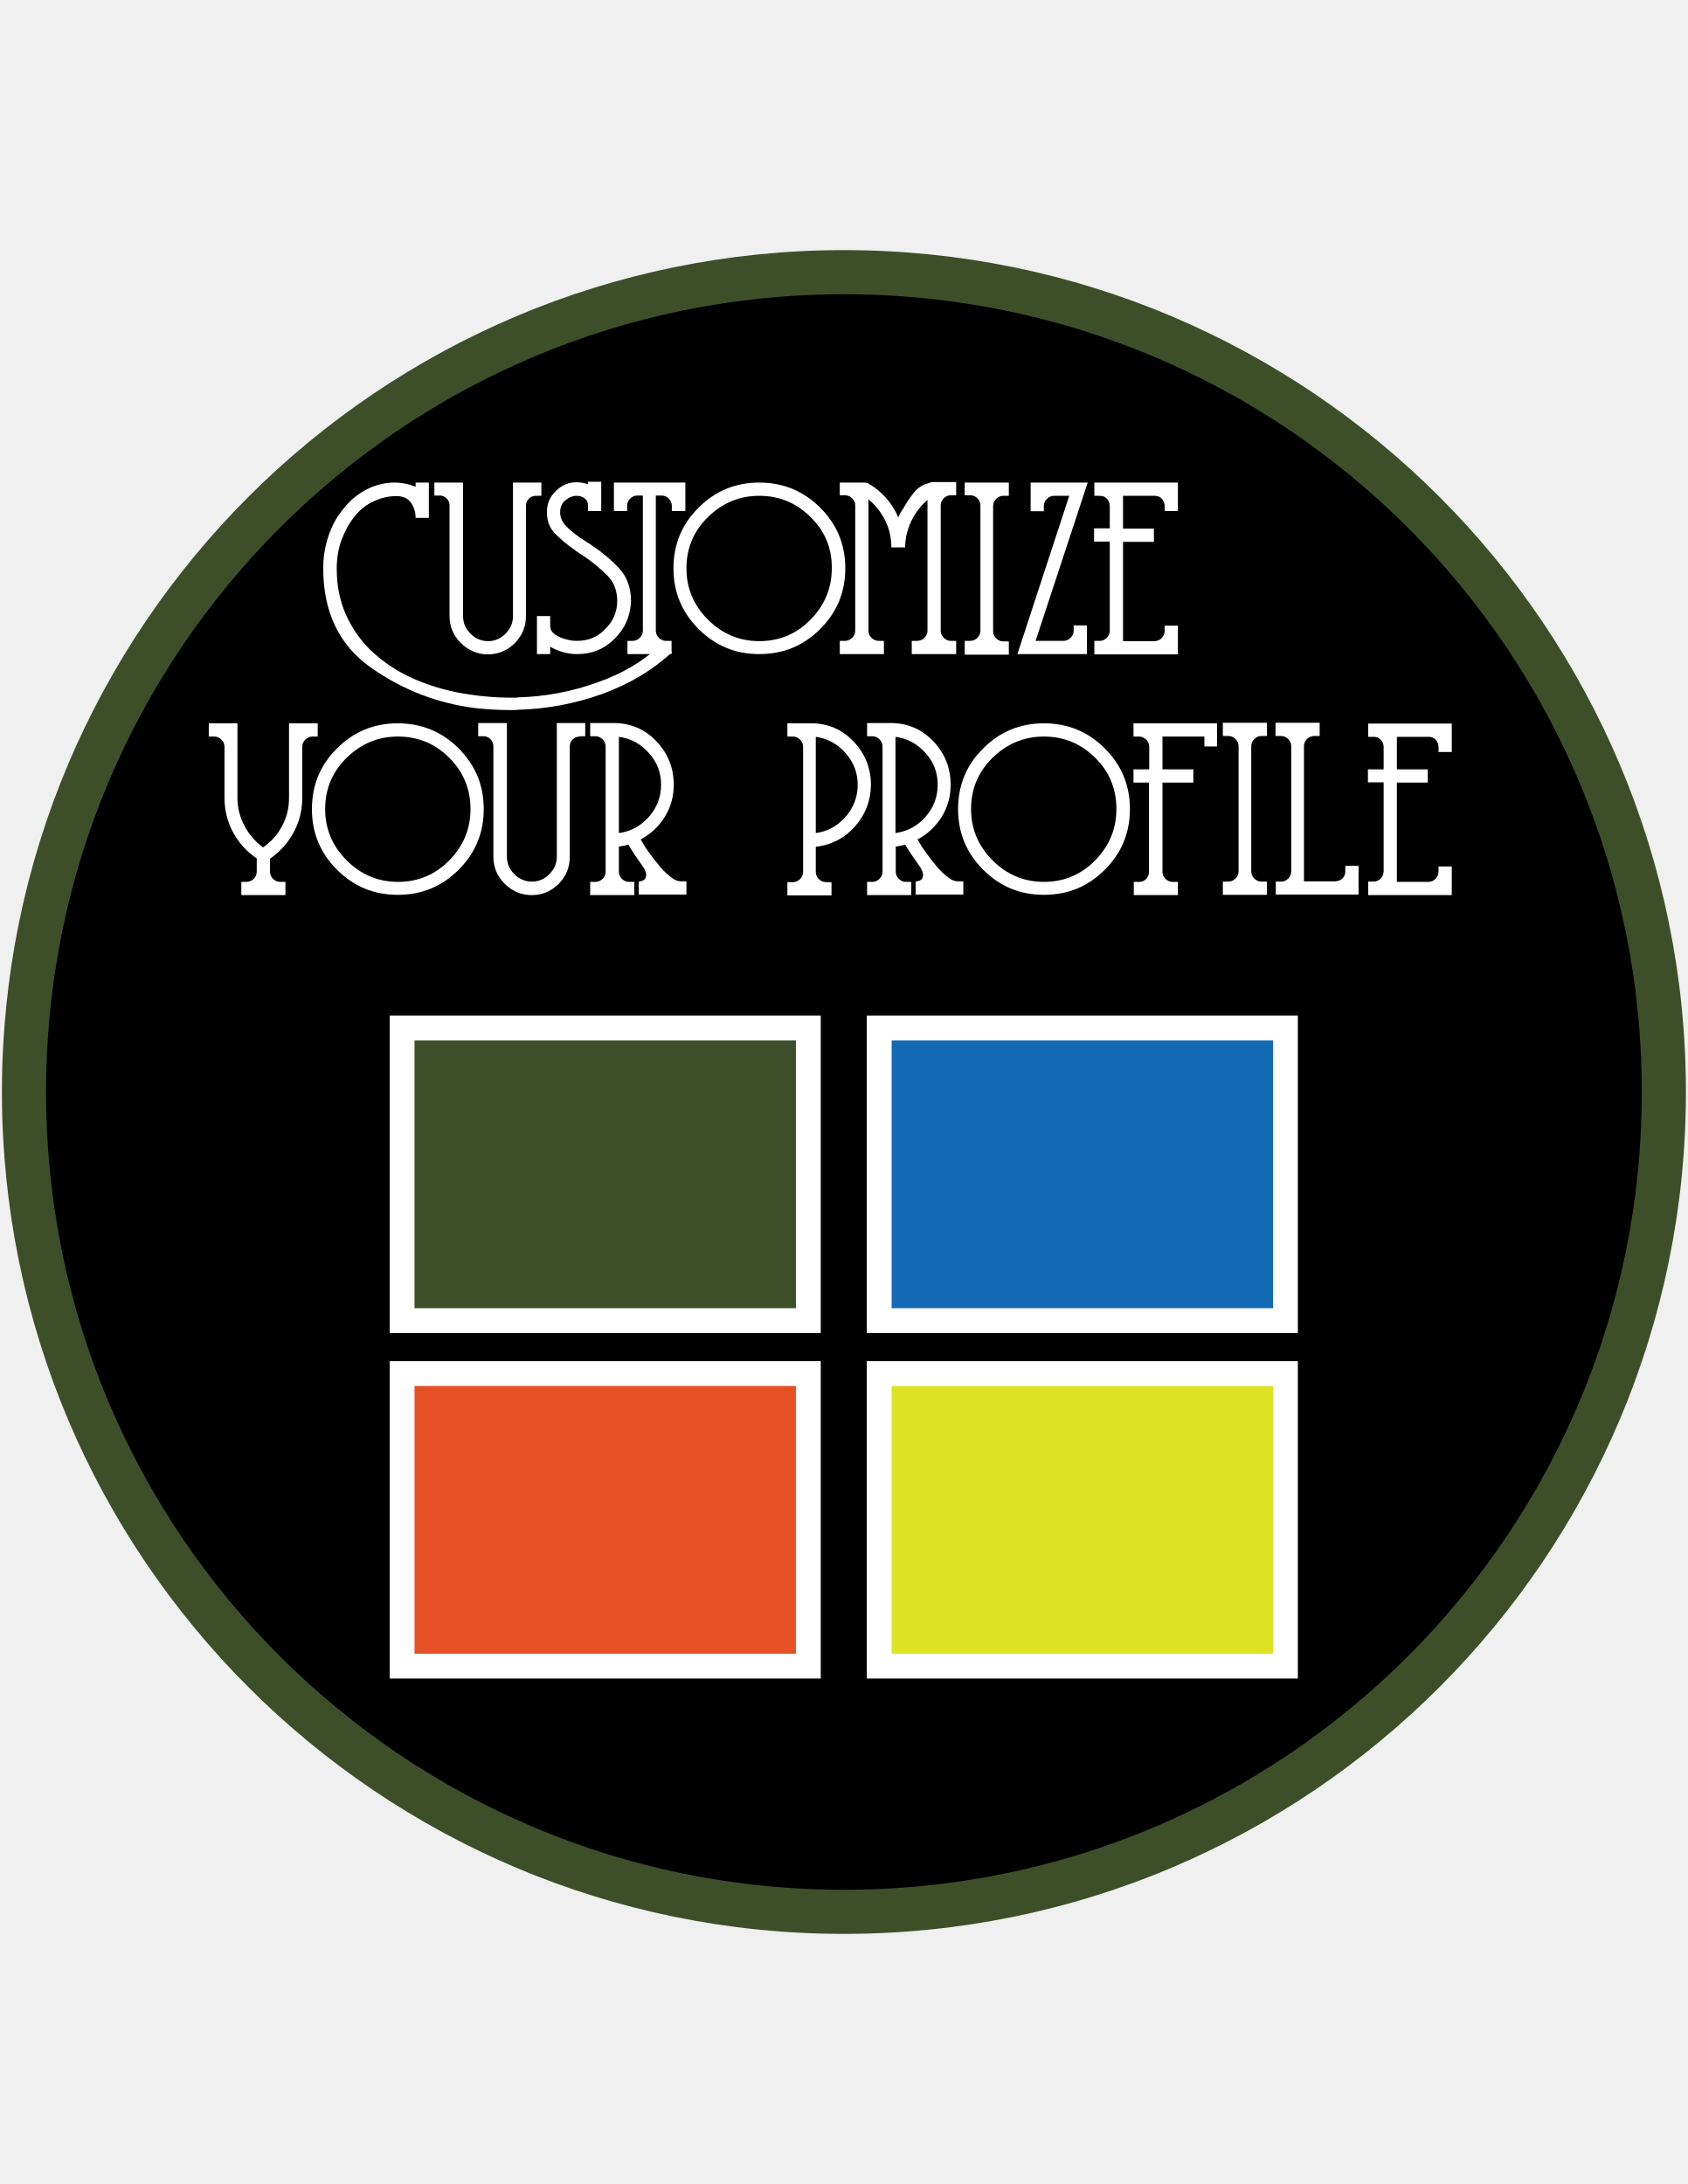
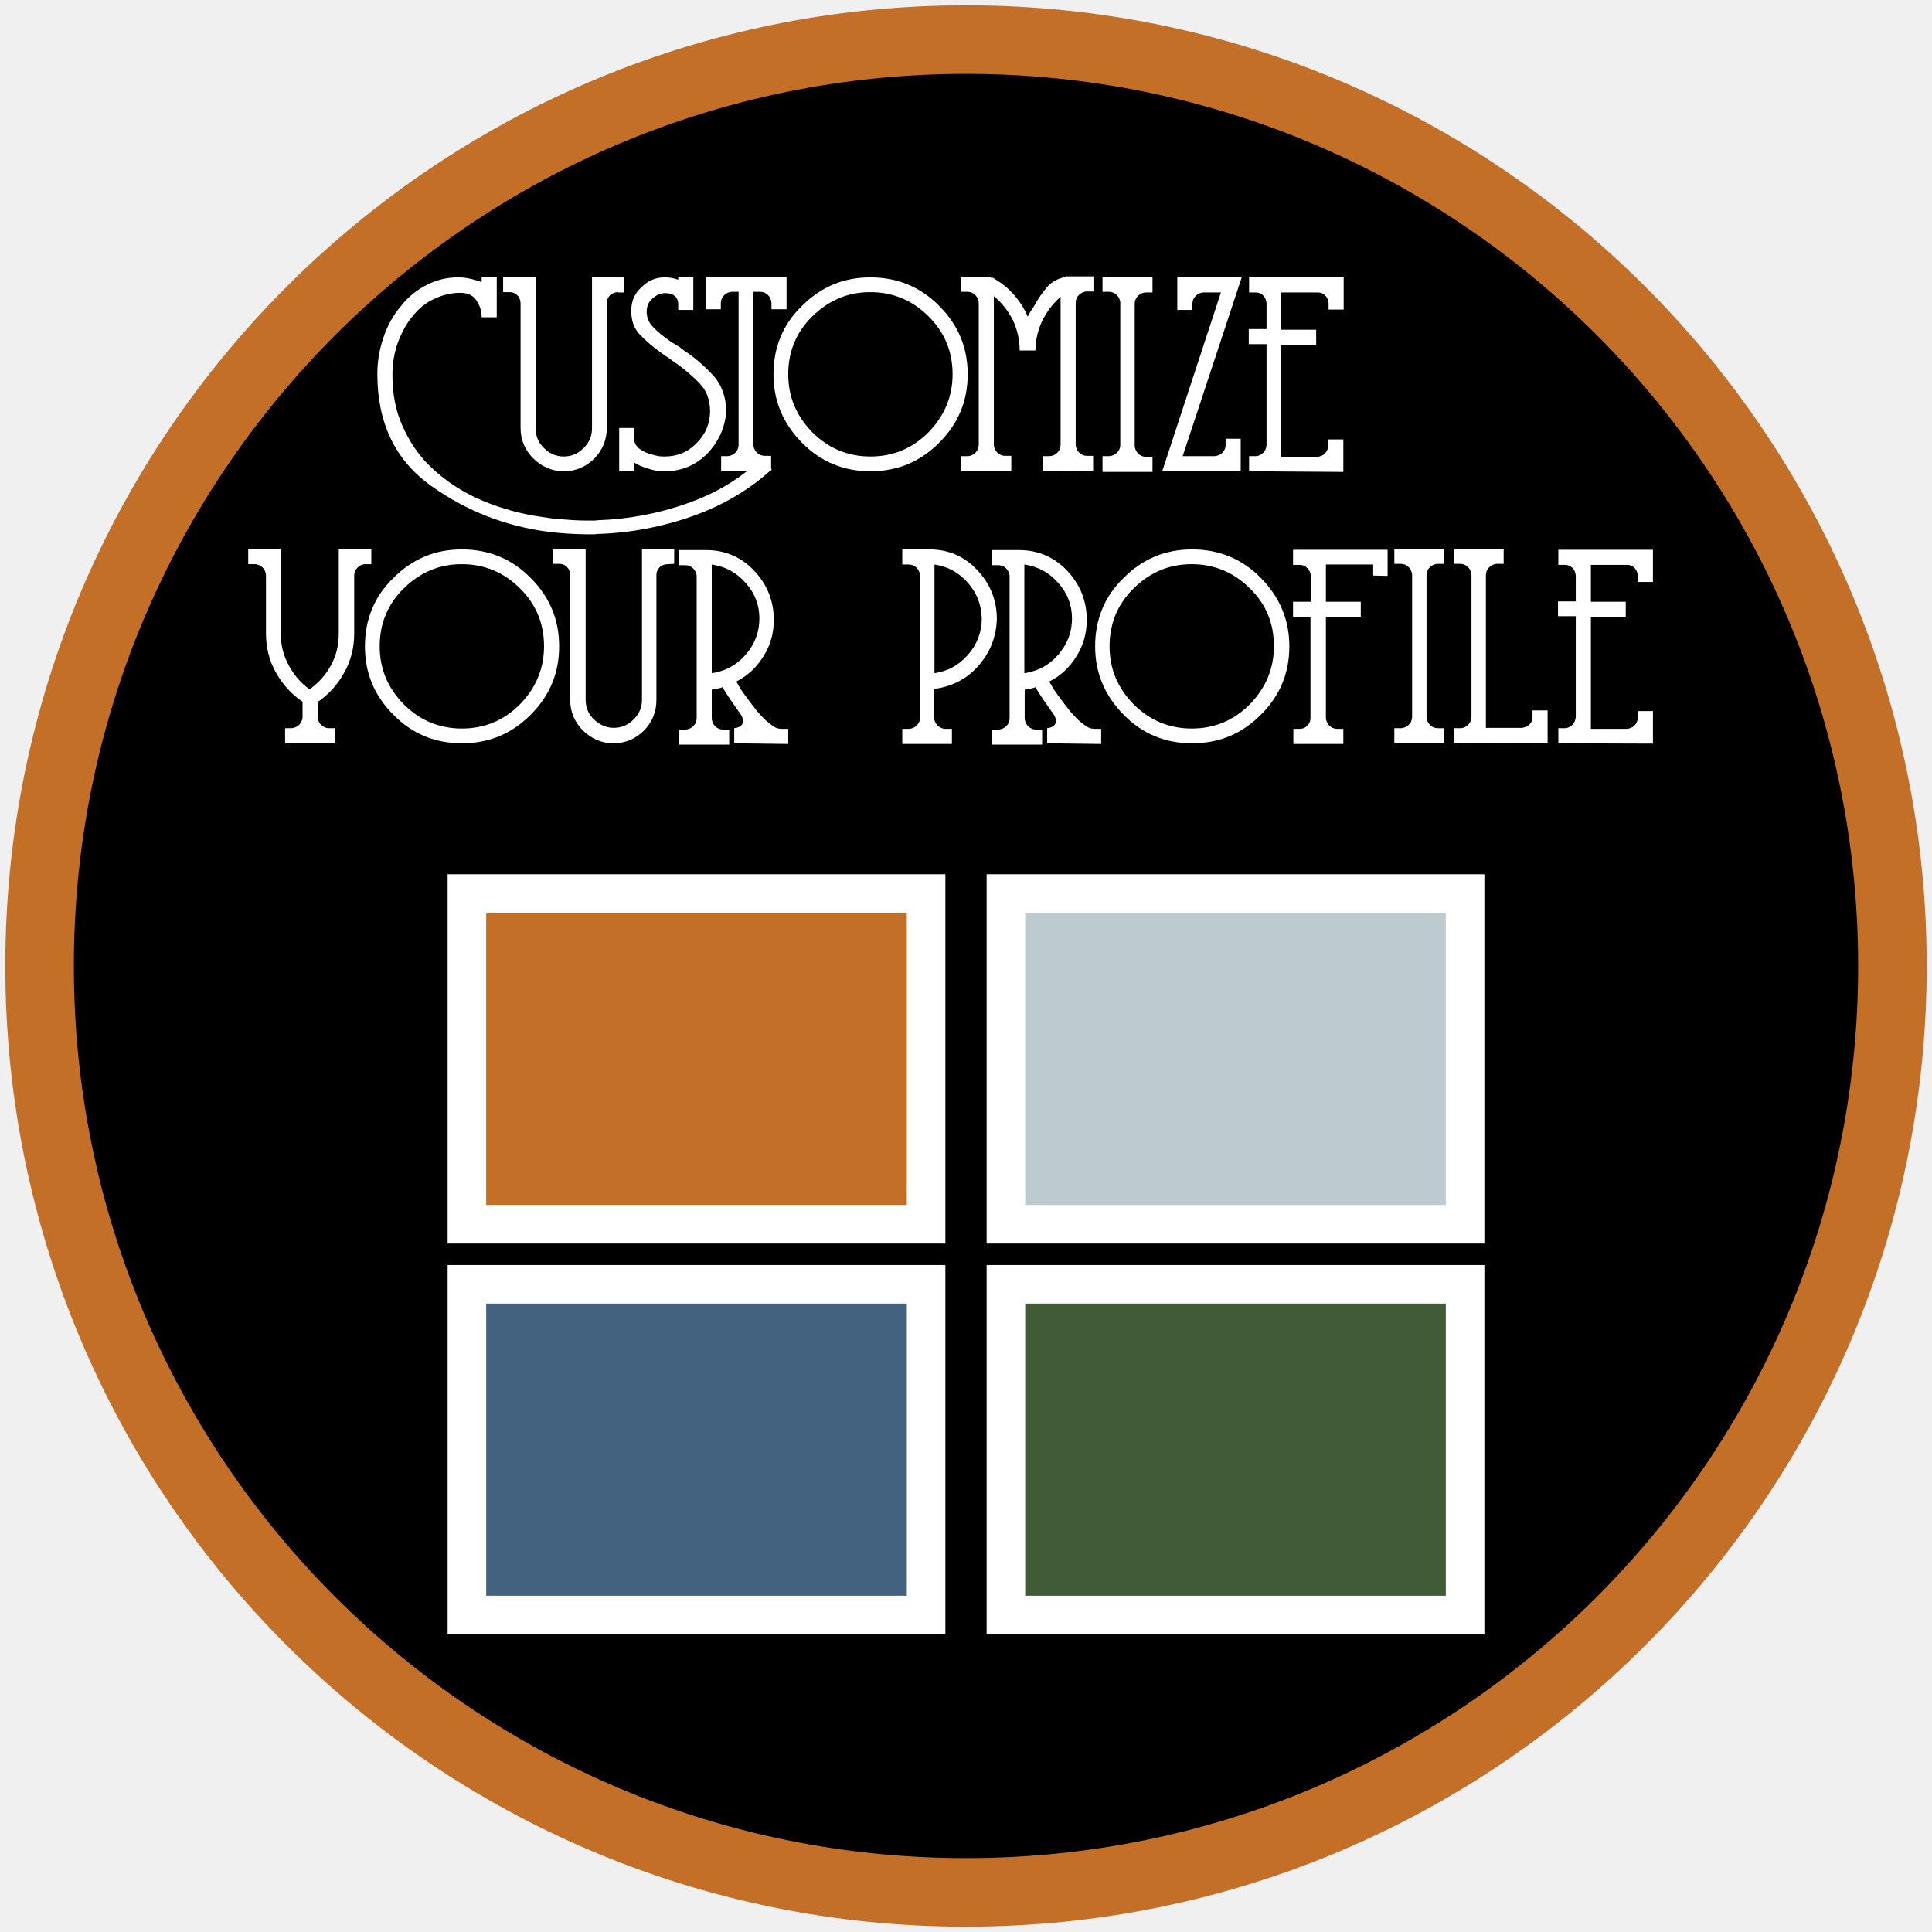
- <svg xmlns="http://www.w3.org/2000/svg" version="1.1" id="Layer_1" x="0px" y="0px" viewBox="0 0 612 792" enable-background="new 0 0 612 792" xml:space="preserve">
-   <circle stroke="#3D4F29" stroke-width="16" stroke-miterlimit="10" cx="306" cy="396" r="297.3" />
+ <svg xmlns="http://www.w3.org/2000/svg" version="1.1" id="Layer_1" x="0px" y="0px" viewBox="0 0 576 576" enable-background="new 0 0 576 576" xml:space="preserve">
+   <circle stroke="#C46F28" stroke-width="20.44" stroke-miterlimit="10" cx="288" cy="288" r="276.2" />
  <g enable-background="new    ">
-     <path fill="#FFFFFF" d="M218.5,251.6c-10,3.6-20.2,5.5-30.8,5.8c-0.5,0.1-1.1,0.1-1.6,0.1c-0.6,0-1.1,0-1.6,0c-2,0-4-0.1-6-0.2   c-2-0.1-4-0.3-6-0.5c-13.8-1.7-26.5-6.6-38-14.7c-11.5-8.1-17.3-20.1-17.3-36c0-4.3,0.7-8.3,2-12c1.3-3.8,3.1-7,5.5-9.8   c2.4-3,5.2-5.3,8.4-6.9c3.2-1.6,6.5-2.4,9.9-2.4c1.3,0,2.6,0.1,3.9,0.4c1.3,0.2,2.5,0.6,3.8,1.1v-1.5h4.8v12.8h-4.8   c0-2.1-0.6-3.9-1.7-5.5c-1.1-1.6-2.9-2.4-5.2-2.4c-2.8,0-5.6,0.6-8.3,1.9c-2.7,1.2-5.1,3.1-7.1,5.7c-1.9,2.4-3.4,5.2-4.6,8.4   c-1.2,3.3-1.7,6.7-1.7,10.4c0,6,1.1,11.5,3.2,16.3c2.1,4.8,5,9.1,8.7,12.8c4.8,4.7,10.4,8.4,16.8,11.1c6.4,2.7,13.1,4.5,19.9,5.4   c2.4,0.4,4.7,0.6,7,0.8c2.3,0.2,4.7,0.3,7,0.3c0.5,0,1.1,0,1.6,0c0.6,0,1.1,0,1.6-0.1c9.9-0.3,19.6-2.1,28.9-5.5   c9.4-3.3,17.2-8.1,23.5-14.3l3.4,3.4C236.8,242.9,228.4,248,218.5,251.6z" />
-     <path fill="#FFFFFF" d="M194.4,179.8c-1,0-1.9,0.3-2.6,1c-0.7,0.7-1.1,1.5-1.1,2.5v40.1c0,3.8-1.3,7-4,9.8c-2.7,2.7-6,4.1-9.8,4.1   c-3.8,0-7-1.4-9.8-4.1c-2.7-2.7-4.1-6-4.1-9.8v-40c0-1-0.3-1.9-1-2.6c-0.7-0.7-1.5-1.1-2.5-1.1h-0.1h-1.9V175h10.4v48.4   c0,2.5,0.9,4.6,2.7,6.4c1.8,1.8,3.9,2.7,6.4,2.7c2.4,0,4.5-0.9,6.3-2.7c1.8-1.8,2.7-3.9,2.7-6.4V175h10.3v4.8H194.4z" />
-     <path fill="#FFFFFF" d="M222.9,231.6c-3.8,3.8-8.3,5.6-13.6,5.6c-1.7,0-3.4-0.2-5.1-0.7c-1.7-0.5-3.3-1.1-4.7-2v2.7h-4.8v-13.8h4.8   v1.6v1.9c0,1.4,0.6,2.4,1.8,3.2c1.2,0.8,2.5,1.4,3.8,1.7c0.8,0.2,1.6,0.4,2.3,0.5c0.7,0.1,1.4,0.1,1.9,0.1c4,0,7.4-1.4,10.2-4.3   c2.8-2.8,4.3-6.2,4.3-10.2c0-3.7-1.2-6.8-3.6-9.2c-2.4-2.4-5-4.6-7.9-6.6c-0.3-0.2-0.6-0.4-0.9-0.6c-0.3-0.2-0.6-0.4-0.9-0.6   c-0.4-0.2-0.8-0.5-1.2-0.8c-0.4-0.3-0.8-0.5-1.1-0.8c-2.7-1.9-5.1-3.9-7-5.9c-2-2-2.9-4.6-2.9-7.7c0-3.1,1.1-5.7,3.4-7.8   c2.2-2.1,4.8-3.1,7.6-3c0.6,0,1.3,0.1,2,0.2c0.6,0.1,1.3,0.3,1.9,0.5v-0.9h4.8v10.6h-4.8c0-0.3,0-0.6,0-0.9c0-0.3,0-0.7,0-1   c0-1.2-0.4-2.1-1.2-2.7s-1.8-0.9-2.9-0.9c-0.1,0-0.1,0-0.2,0c-0.1,0-0.1,0-0.2,0c-1.4,0.1-2.7,0.7-3.9,1.8   c-1.2,1.1-1.7,2.5-1.7,4.2c0,1.8,0.7,3.5,2.2,5c1.4,1.5,3.2,2.9,5.2,4.3c0.5,0.3,0.9,0.6,1.4,0.9c0.4,0.3,0.9,0.6,1.4,0.9   c0.3,0.2,0.6,0.4,0.9,0.6c0.3,0.2,0.6,0.4,0.9,0.6c3.4,2.3,6.6,5,9.4,8c2.8,3,4.3,7,4.3,11.9C228.6,223.3,226.7,227.8,222.9,231.6z   " />
-     <path fill="#FFFFFF" d="M243.6,185.3v-1.9c0-1-0.4-1.9-1.1-2.6c-0.7-0.7-1.6-1.1-2.6-1.1h-2.1v49c0,1,0.4,1.9,1.1,2.6   c0.7,0.7,1.6,1.1,2.6,1.1h2v4.8h-16v-4.8h1.9c1,0,1.9-0.4,2.6-1.1c0.7-0.7,1.1-1.6,1.1-2.6v-49h-2c-1,0-1.9,0.4-2.6,1.1   c-0.7,0.7-1.1,1.6-1.1,2.6v1.9h-4.8V175h25.9v10.3H243.6z" />
-     <path fill="#FFFFFF" d="M297.4,228.1c-6.1,6.1-13.4,9.1-22.1,9.1c-8.6,0-15.9-3-22-9.1c-6.1-6.1-9.1-13.4-9.1-22c0-8.6,3-16,9.1-22   c6.1-6.1,13.4-9.1,22-9.1c8.6,0,16,3,22.1,9.1c6.1,6.1,9.1,13.4,9.1,22C306.5,214.7,303.5,222,297.4,228.1z M293.9,187.5   c-5.1-5.1-11.3-7.7-18.6-7.7c-7.2,0-13.4,2.6-18.6,7.7c-5.2,5.1-7.8,11.3-7.8,18.6c0,7.2,2.6,13.4,7.8,18.6   c5.2,5.2,11.4,7.8,18.6,7.8c7.3,0,13.5-2.6,18.6-7.8c5.1-5.2,7.7-11.4,7.7-18.6C301.7,198.8,299.1,192.6,293.9,187.5z" />
-     <path fill="#FFFFFF" d="M330.6,237.2v-4.8h2c1,0,1.9-0.4,2.6-1.1c0.7-0.7,1.1-1.6,1.1-2.6v-40.3v-7.1c-2.5,2.1-4.4,4.7-5.9,7.7   c-1.4,3-2.2,6.2-2.2,9.5H328h-4.6h-0.2c0-3.4-0.7-6.7-2.2-9.7c-1.5-3-3.5-5.6-6.1-7.7v7.3v40.3c0,1,0.4,1.9,1.1,2.6   c0.7,0.7,1.6,1.1,2.5,1.1h2v4.8h-16v-4.8h1.9c1,0,1.9-0.4,2.6-1.1c0.7-0.7,1.1-1.6,1.1-2.6v-45.4c0-1-0.4-1.9-1.1-2.6   c-0.7-0.7-1.6-1.1-2.6-1.1h-1.9V175h9c0.1,0,0.1,0,0.2,0c0.1,0,0.1,0,0.2,0.1c0.2,0,0.3,0,0.5,0c0.1,0,0.3,0.1,0.4,0.2   c2.4,1.4,4.6,3.1,6.4,5.2c1.9,2.1,3.4,4.5,4.5,7.1c0.2-0.4,0.4-0.8,0.6-1.2c0.2-0.4,0.4-0.8,0.7-1.2c0.1-0.2,0.2-0.4,0.4-0.6   c0.1-0.2,0.2-0.4,0.4-0.7c1.1-1.9,2.3-3.7,3.7-5.4c1.4-1.7,3.2-2.8,5.2-3.3l1.2-0.4h8.8v4.8h-2c-0.9,0-1.8,0.4-2.5,1.1   c-0.7,0.7-1.1,1.6-1.1,2.6v45.4c0,1,0.4,1.9,1.1,2.6c0.7,0.7,1.6,1.1,2.5,1.1h2v4.8H330.6z" />
-     <path fill="#FFFFFF" d="M349.8,237.2v-4.8h2c1,0,1.9-0.4,2.6-1.1c0.7-0.7,1.1-1.6,1.1-2.6v-45.4c0-1-0.4-1.9-1.1-2.6   c-0.7-0.7-1.6-1.1-2.6-1.1h-2V175h16v4.8h-2c-1,0-1.9,0.4-2.6,1.1c-0.7,0.7-1.1,1.6-1.1,2.6v45.4c0,1,0.4,1.9,1.1,2.6   c0.7,0.7,1.6,1.1,2.6,1.1h2v4.8H349.8z" />
-     <path fill="#FFFFFF" d="M375.5,232.4h8.8h1.3c1,0,1.9-0.4,2.6-1.1c0.7-0.7,1.1-1.6,1.1-2.5v-2h4.8v10.4h-25.2l18.8-57.4h-4.3h-1.3   c-0.9,0-1.8,0.4-2.5,1.1c-0.7,0.7-1.1,1.6-1.1,2.6v1.9h-4.8V175h20.7L375.5,232.4z" />
-     <path fill="#FFFFFF" d="M396.8,237.2v-4.8h2c1,0,1.8-0.4,2.5-1.1c0.7-0.7,1-1.5,1.1-2.5v-32.4h-5.7v-4.8h5.7v-8.3   c-0.1-1-0.4-1.8-1.1-2.5c-0.7-0.7-1.5-1-2.5-1h-2V175h30.3v10.3h-4.8v-1.9v-0.1c-0.1-1-0.4-1.8-1.1-2.5c-0.7-0.7-1.5-1-2.5-1h-11.5   v11.9h11.2v4.8h-11.2v36h11.6c0.9-0.1,1.8-0.4,2.4-1.1c0.7-0.7,1-1.5,1.1-2.4v-0.1v-2h4.8v10.4H396.8z" />
+     <path fill="#FFFFFF" d="M206.7,153.8c-9.3,3.3-18.8,5.1-28.6,5.4c-0.5,0.1-1,0.1-1.5,0.1c-0.6,0-1,0-1.5,0c-1.9,0-3.7-0.1-5.6-0.2   c-1.9-0.1-3.7-0.3-5.6-0.5c-12.8-1.6-24.6-6.1-35.3-13.7s-16.1-18.7-16.1-33.4c0-4,0.7-7.7,1.9-11.1c1.2-3.5,2.9-6.5,5.1-9.1   c2.2-2.8,4.8-4.9,7.8-6.4c3-1.5,6-2.2,9.2-2.2c1.2,0,2.4,0.1,3.6,0.4c1.2,0.2,2.3,0.6,3.5,1v-1.4h4.5v11.9h-4.5   c0-2-0.6-3.6-1.6-5.1c-1-1.5-2.7-2.2-4.8-2.2c-2.6,0-5.2,0.6-7.7,1.8c-2.5,1.1-4.7,2.9-6.6,5.3c-1.8,2.2-3.2,4.8-4.3,7.8   c-1.1,3.1-1.6,6.2-1.6,9.7c0,5.6,1,10.7,3,15.1c2,4.5,4.6,8.5,8.1,11.9c4.5,4.4,9.7,7.8,15.6,10.3s12.2,4.2,18.5,5   c2.2,0.4,4.4,0.6,6.5,0.7c2.1,0.2,4.4,0.3,6.5,0.3c0.5,0,1,0,1.5,0c0.6,0,1,0,1.5-0.1c9.2-0.3,18.2-2,26.9-5.1   c8.7-3.1,16-7.5,21.8-13.3l3.2,3.2C223.7,145.8,215.9,150.5,206.7,153.8z" />
+     <path fill="#FFFFFF" d="M184.3,87.1c-0.9,0-1.8,0.3-2.4,0.9s-1,1.4-1,2.3v37.3c0,3.5-1.2,6.5-3.7,9.1c-2.5,2.5-5.6,3.8-9.1,3.8   c-3.5,0-6.5-1.3-9.1-3.8c-2.5-2.5-3.8-5.6-3.8-9.1V90.5c0-0.9-0.3-1.8-0.9-2.4c-0.7-0.7-1.4-1-2.3-1h-0.1H150v-4.4h9.7v45   c0,2.3,0.8,4.3,2.5,5.9c1.7,1.7,3.6,2.5,5.9,2.5c2.2,0,4.2-0.8,5.9-2.5s2.5-3.6,2.5-5.9v-45h9.6v4.5H184.3z" />
+     <path fill="#FFFFFF" d="M210.8,135.3c-3.5,3.5-7.7,5.2-12.6,5.2c-1.6,0-3.2-0.2-4.7-0.7c-1.6-0.5-3.1-1-4.4-1.9v2.5h-4.5v-12.8h4.5   v1.5v1.8c0,1.3,0.6,2.2,1.7,3s2.3,1.3,3.5,1.6c0.7,0.2,1.5,0.4,2.1,0.5s1.3,0.1,1.8,0.1c3.7,0,6.9-1.3,9.5-4c2.6-2.6,4-5.8,4-9.5   c0-3.4-1.1-6.3-3.3-8.5c-2.2-2.2-4.6-4.3-7.3-6.1c-0.3-0.2-0.6-0.4-0.8-0.6c-0.3-0.2-0.6-0.4-0.8-0.6c-0.4-0.2-0.7-0.5-1.1-0.7   c-0.4-0.3-0.7-0.5-1-0.7c-2.5-1.8-4.7-3.6-6.5-5.5c-1.9-1.9-2.7-4.3-2.7-7.2c0-2.9,1-5.3,3.2-7.2c2-2,4.5-2.9,7.1-2.8   c0.6,0,1.2,0.1,1.9,0.2c0.6,0.1,1.2,0.3,1.8,0.5v-0.8h4.5v9.8h-4.5c0-0.3,0-0.6,0-0.8c0-0.3,0-0.7,0-0.9c0-1.1-0.4-2-1.1-2.5   c-0.7-0.6-1.7-0.8-2.7-0.8c-0.1,0-0.1,0-0.2,0c-0.1,0-0.1,0-0.2,0c-1.3,0.1-2.5,0.7-3.6,1.7c-1.1,1-1.6,2.3-1.6,3.9   c0,1.7,0.7,3.3,2,4.6c1.3,1.4,3,2.7,4.8,4c0.5,0.3,0.8,0.6,1.3,0.8c0.4,0.3,0.8,0.6,1.3,0.8c0.3,0.2,0.6,0.4,0.8,0.6   c0.3,0.2,0.6,0.4,0.8,0.6c3.2,2.1,6.1,4.6,8.7,7.4c2.6,2.8,4,6.5,4,11.1C216.1,127.5,214.3,131.7,210.8,135.3z" />
+     <path fill="#FFFFFF" d="M230,92.2v-1.8c0-0.9-0.4-1.8-1-2.4c-0.7-0.7-1.5-1-2.4-1h-2v45.5c0,0.9,0.4,1.8,1,2.4c0.7,0.7,1.5,1,2.4,1   h1.9v4.5h-14.9V136h1.8c0.9,0,1.8-0.4,2.4-1c0.7-0.7,1-1.5,1-2.4V87h-1.9c-0.9,0-1.8,0.4-2.4,1c-0.7,0.7-1,1.5-1,2.4v1.8h-4.5v-9.6   h24.1v9.6H230z" />
+     <path fill="#FFFFFF" d="M280,132c-5.7,5.7-12.4,8.5-20.5,8.5c-8,0-14.8-2.8-20.4-8.5s-8.5-12.4-8.5-20.4s2.8-14.9,8.5-20.4   c5.7-5.7,12.4-8.5,20.4-8.5s14.9,2.8,20.5,8.5c5.7,5.7,8.5,12.4,8.5,20.4C288.5,119.6,285.7,126.3,280,132z M276.8,94.3   c-4.7-4.7-10.5-7.2-17.3-7.2c-6.7,0-12.4,2.4-17.3,7.2c-4.8,4.7-7.2,10.5-7.2,17.3c0,6.7,2.4,12.4,7.2,17.3   c4.8,4.8,10.6,7.2,17.3,7.2c6.8,0,12.5-2.4,17.3-7.2c4.7-4.8,7.2-10.6,7.2-17.3C284,104.8,281.6,99,276.8,94.3z" />
+     <path fill="#FFFFFF" d="M310.9,140.5V136h1.9c0.9,0,1.8-0.4,2.4-1c0.7-0.7,1-1.5,1-2.4V95.1v-6.6c-2.3,2-4.1,4.4-5.5,7.2   c-1.3,2.8-2,5.8-2,8.8h-0.2h-4.3H304c0-3.2-0.7-6.2-2-9c-1.4-2.8-3.3-5.2-5.7-7.2v6.8v37.4c0,0.9,0.4,1.8,1,2.4   c0.7,0.7,1.5,1,2.3,1h1.9v4.5h-14.9V136h1.8c0.9,0,1.8-0.4,2.4-1c0.7-0.7,1-1.5,1-2.4V90.4c0-0.9-0.4-1.8-1-2.4   c-0.7-0.7-1.5-1-2.4-1h-1.8v-4.3h8.4c0.1,0,0.1,0,0.2,0c0.1,0,0.1,0,0.2,0.1c0.2,0,0.3,0,0.5,0c0.1,0,0.3,0.1,0.4,0.2   c2.2,1.3,4.3,2.9,5.9,4.8c1.8,2,3.2,4.2,4.2,6.6c0.2-0.4,0.4-0.7,0.6-1.1s0.4-0.7,0.7-1.1c0.1-0.2,0.2-0.4,0.4-0.6   c0.1-0.2,0.2-0.4,0.4-0.7c1-1.8,2.1-3.4,3.4-5c1.3-1.6,3-2.6,4.8-3.1l1.1-0.4h8.2v4.5H324c-0.8,0-1.7,0.4-2.3,1   c-0.7,0.7-1,1.5-1,2.4v42.2c0,0.9,0.4,1.8,1,2.4c0.7,0.7,1.5,1,2.3,1h1.9v4.5L310.9,140.5L310.9,140.5z" />
+     <path fill="#FFFFFF" d="M328.7,140.5V136h1.9c0.9,0,1.8-0.4,2.4-1c0.7-0.7,1-1.5,1-2.4V90.4c0-0.9-0.4-1.8-1-2.4   c-0.7-0.7-1.5-1-2.4-1h-1.9v-4.3h14.9v4.5h-1.9c-0.9,0-1.8,0.4-2.4,1c-0.7,0.7-1,1.5-1,2.4v42.2c0,0.9,0.4,1.8,1,2.4   c0.7,0.7,1.5,1,2.4,1h1.9v4.5h-14.9V140.5z" />
+     <path fill="#FFFFFF" d="M352.6,136h8.2h1.2c0.9,0,1.8-0.4,2.4-1c0.7-0.7,1-1.5,1-2.3v-1.9h4.5v9.7h-23.4l17.5-53.3h-4h-1.2   c-0.8,0-1.7,0.4-2.3,1c-0.7,0.7-1,1.5-1,2.4v1.8h-4.5v-9.7h19.2L352.6,136z" />
+     <path fill="#FFFFFF" d="M372.4,140.5V136h1.9c0.9,0,1.7-0.4,2.3-1c0.7-0.7,0.9-1.4,1-2.3v-30.1h-5.3v-4.5h5.3v-7.7   c-0.1-0.9-0.4-1.7-1-2.3c-0.7-0.7-1.4-0.9-2.3-0.9h-1.9v-4.5h28.2v9.6h-4.5v-1.8v-0.1c-0.1-0.9-0.4-1.7-1-2.3   c-0.7-0.7-1.4-0.9-2.3-0.9H382v11.1h10.4v4.5H382v33.4h10.8c0.8-0.1,1.7-0.4,2.2-1c0.7-0.7,0.9-1.4,1-2.2v-0.1v-1.9h4.5v9.7   L372.4,140.5L372.4,140.5z" />
  </g>
  <g enable-background="new    ">
-     <path fill="#FFFFFF" d="M113.2,267.1c-0.9,0-1.8,0.4-2.5,1.1c-0.7,0.7-1.1,1.6-1.1,2.6v18.5c0,4.4-1,8.6-3.1,12.5   c-2.1,3.9-5,7.1-8.6,9.6v4.7c0,1,0.4,1.9,1.1,2.6c0.7,0.7,1.6,1.1,2.5,1.1h2v4.8H87.5v-4.8h1.9c1,0,1.9-0.4,2.6-1.1   c0.7-0.7,1.1-1.6,1.1-2.6v-4.8c-3.6-2.4-6.5-5.6-8.6-9.5c-2.1-3.9-3.1-8.1-3.1-12.5v-18.5c0-1-0.4-1.9-1.1-2.6   c-0.7-0.7-1.6-1.1-2.6-1.1h-2v-4.8h10.4v27c0,3.5,0.8,6.9,2.5,10.1c1.7,3.2,3.9,5.8,6.8,7.9c3-2.1,5.3-4.7,6.9-7.8   c1.7-3.2,2.5-6.5,2.5-10.2v-27h10.4v4.8H113.2z" />
-     <path fill="#FFFFFF" d="M166.3,315.4c-6.1,6.1-13.4,9.1-22.1,9.1c-8.6,0-15.9-3-22-9.1c-6.1-6.1-9.1-13.4-9.1-22c0-8.6,3-16,9.1-22   c6.1-6.1,13.4-9.1,22-9.1c8.6,0,16,3,22.1,9.1c6.1,6.1,9.1,13.4,9.1,22C175.4,302,172.4,309.3,166.3,315.4z M162.9,274.8   c-5.1-5.1-11.3-7.7-18.6-7.7c-7.2,0-13.4,2.6-18.6,7.7c-5.2,5.1-7.8,11.3-7.8,18.6c0,7.2,2.6,13.4,7.8,18.6   c5.2,5.2,11.4,7.8,18.6,7.8c7.3,0,13.5-2.6,18.6-7.8c5.1-5.2,7.7-11.4,7.7-18.6C170.6,286.1,168,279.9,162.9,274.8z" />
-     <path fill="#FFFFFF" d="M210.3,267.1c-1,0-1.9,0.3-2.6,1c-0.7,0.7-1.1,1.5-1.1,2.5v40.1c0,3.8-1.3,7-4,9.8c-2.7,2.7-6,4.1-9.8,4.1   c-3.8,0-7-1.4-9.8-4.1c-2.7-2.7-4.1-6-4.1-9.8v-40c0-1-0.3-1.9-1-2.6c-0.7-0.7-1.5-1.1-2.5-1.1h-0.1h-1.9v-4.8h10.4v48.4   c0,2.5,0.9,4.6,2.7,6.4c1.8,1.8,3.9,2.7,6.4,2.7c2.4,0,4.5-0.9,6.3-2.7c1.8-1.8,2.7-3.9,2.7-6.4v-48.4h10.3v4.8H210.3z" />
-     <path fill="#FFFFFF" d="M231.6,324.5v-4.8c1-0.1,1.7-0.4,2.1-0.8c0.4-0.4,0.6-1,0.6-1.6c0-0.2,0-0.5-0.1-0.8   c-0.1-0.3-0.1-0.5-0.3-0.8c-0.1-0.3-0.3-0.6-0.4-0.8c-0.1-0.3-0.3-0.5-0.5-0.8c-0.9-1.3-1.8-2.6-2.7-3.9c-0.9-1.3-1.7-2.6-2.5-3.9   c-0.5,0.2-1.1,0.3-1.6,0.4c-0.6,0.1-1.2,0.2-1.8,0.3v1.8v7.3c0,1,0.4,1.9,1.1,2.6c0.7,0.7,1.6,1.1,2.5,1.1h2v4.8h-16v-4.8h1.9   c1,0,1.9-0.4,2.6-1.1c0.7-0.7,1.1-1.6,1.1-2.6v-45.4c0-1-0.4-1.9-1.1-2.6c-0.7-0.7-1.6-1.1-2.6-1.1h-1.9v-4.8h8.6   c6,0,11.2,2.2,15.4,6.6c4.2,4.4,6.3,9.7,6.3,15.8c0,4.3-1.1,8.2-3.3,11.7c-2.2,3.5-5.1,6.2-8.7,8.1c0.5,0.8,1,1.7,1.6,2.7   c0.6,0.9,1.3,1.9,2,2.8c0.8,1.2,1.7,2.3,2.7,3.5c0.9,1.2,1.9,2.2,2.8,3.1c1,0.9,2,1.7,2.9,2.3c0.9,0.6,1.9,0.8,2.7,0.8h1.5h0.4v4.8   H231.6z M235.3,273.1c-2.9-3.3-6.5-5.3-10.9-5.9v34.9c4.3-0.6,7.9-2.5,10.9-5.9c2.9-3.3,4.4-7.2,4.4-11.6S238.3,276.4,235.3,273.1z   " />
+     <path fill="#FFFFFF" d="M108.9,168.2c-0.8,0-1.7,0.4-2.3,1c-0.7,0.7-1,1.5-1,2.4v17.2c0,4.1-0.9,8-2.9,11.6s-4.6,6.6-8,8.9v4.4   c0,0.9,0.4,1.8,1,2.4s1.5,1,2.3,1h1.9v4.5H85v-4.5h1.8c0.9,0,1.8-0.4,2.4-1s1-1.5,1-2.4v-4.5c-3.3-2.2-6-5.2-8-8.8   c-2-3.6-2.9-7.5-2.9-11.6v-17.2c0-0.9-0.4-1.8-1-2.4s-1.5-1-2.4-1H74v-4.5h9.7v25.1c0,3.3,0.7,6.4,2.3,9.4c1.6,3,3.6,5.4,6.3,7.3   c2.8-2,4.9-4.4,6.4-7.2c1.6-3,2.3-6,2.3-9.5v-25.1h9.7v4.5L108.9,168.2L108.9,168.2z" />
+     <path fill="#FFFFFF" d="M158.2,213.1c-5.7,5.7-12.4,8.5-20.5,8.5c-8,0-14.8-2.8-20.4-8.5c-5.7-5.7-8.5-12.4-8.5-20.4   s2.8-14.9,8.5-20.4c5.7-5.7,12.4-8.5,20.4-8.5s14.9,2.8,20.5,8.5c5.7,5.7,8.5,12.4,8.5,20.4C166.7,200.7,163.9,207.4,158.2,213.1z    M155,175.4c-4.7-4.7-10.5-7.2-17.3-7.2c-6.7,0-12.4,2.4-17.3,7.2c-4.8,4.7-7.2,10.5-7.2,17.3c0,6.7,2.4,12.4,7.2,17.3   c4.8,4.8,10.6,7.2,17.3,7.2c6.8,0,12.5-2.4,17.3-7.2c4.7-4.8,7.2-10.6,7.2-17.3C162.2,185.9,159.8,180.1,155,175.4z" />
+     <path fill="#FFFFFF" d="M199.1,168.2c-0.9,0-1.8,0.3-2.4,0.9c-0.7,0.7-1,1.4-1,2.3v37.3c0,3.5-1.2,6.5-3.7,9.1   c-2.5,2.5-5.6,3.8-9.1,3.8c-3.5,0-6.5-1.3-9.1-3.8c-2.5-2.5-3.8-5.6-3.8-9.1v-37.2c0-0.9-0.3-1.8-0.9-2.4c-0.7-0.7-1.4-1-2.3-1   h-0.1h-1.8v-4.5h9.7v45c0,2.3,0.8,4.3,2.5,5.9s3.6,2.5,5.9,2.5c2.2,0,4.2-0.8,5.9-2.5c1.7-1.7,2.5-3.6,2.5-5.9v-45h9.6v4.5   L199.1,168.2L199.1,168.2z" />
+     <path fill="#FFFFFF" d="M218.9,221.6v-4.5c0.9-0.1,1.6-0.4,2-0.7c0.4-0.4,0.6-0.9,0.6-1.5c0-0.2,0-0.5-0.1-0.7   c-0.1-0.3-0.1-0.5-0.3-0.7c-0.1-0.3-0.3-0.6-0.4-0.7c-0.1-0.3-0.3-0.5-0.5-0.7c-0.8-1.2-1.7-2.4-2.5-3.6c-0.8-1.2-1.6-2.4-2.3-3.6   c-0.5,0.2-1,0.3-1.5,0.4c-0.6,0.1-1.1,0.2-1.7,0.3v1.7v6.8c0,0.9,0.4,1.8,1,2.4c0.7,0.7,1.5,1,2.3,1h1.9v4.5h-14.9v-4.5h1.8   c0.9,0,1.8-0.4,2.4-1c0.7-0.7,1-1.5,1-2.4v-42.2c0-0.9-0.4-1.8-1-2.4c-0.7-0.7-1.5-1-2.4-1h-1.8v-4.5h8c5.6,0,10.4,2,14.3,6.1   c3.9,4.1,5.9,9,5.9,14.7c0,4-1,7.6-3.1,10.9s-4.7,5.8-8.1,7.5c0.5,0.7,0.9,1.6,1.5,2.5c0.6,0.8,1.2,1.8,1.9,2.6   c0.7,1.1,1.6,2.1,2.5,3.3c0.8,1.1,1.8,2,2.6,2.9c0.9,0.8,1.9,1.6,2.7,2.1c0.8,0.6,1.8,0.7,2.5,0.7h1.4h0.4v4.5L218.9,221.6   L218.9,221.6z M222.3,173.8c-2.7-3.1-6-4.9-10.1-5.5v32.4c4-0.6,7.3-2.3,10.1-5.5c2.7-3.1,4.1-6.7,4.1-10.8   C226.4,180.4,225.1,176.9,222.3,173.8z" />
  </g>
  <g enable-background="new    ">
-     <path fill="#FFFFFF" d="M310,299.7c-3.8,4.3-8.6,6.7-14.2,7.4v1.8v7.3c0,1,0.4,1.9,1.1,2.6c0.7,0.7,1.6,1.1,2.6,1.1h2v4.8h-16v-4.8   h2c1,0,1.9-0.4,2.6-1.1c0.7-0.7,1.1-1.6,1.1-2.6v-45.4c0-1-0.4-1.9-1.1-2.6c-0.7-0.7-1.6-1.1-2.6-1.1h-2v-4.8h8.7   c6,0,11.1,2.2,15.3,6.6c4.2,4.4,6.3,9.7,6.3,15.8C315.7,290.5,313.8,295.4,310,299.7z M306.6,273.1c-2.9-3.3-6.5-5.3-10.8-5.9v34.9   c4.3-0.6,7.8-2.5,10.8-5.9c2.9-3.3,4.4-7.2,4.4-11.6S309.5,276.4,306.6,273.1z" />
-     <path fill="#FFFFFF" d="M332,324.5v-4.8c1-0.1,1.7-0.4,2.1-0.8c0.4-0.4,0.6-1,0.6-1.6c0-0.2,0-0.5-0.1-0.8   c-0.1-0.3-0.1-0.5-0.3-0.8c-0.1-0.3-0.3-0.6-0.4-0.8c-0.1-0.3-0.3-0.5-0.5-0.8c-0.9-1.3-1.8-2.6-2.7-3.9c-0.9-1.3-1.7-2.6-2.5-3.9   c-0.5,0.2-1.1,0.3-1.6,0.4c-0.6,0.1-1.2,0.2-1.8,0.3v1.8v7.3c0,1,0.4,1.9,1.1,2.6c0.7,0.7,1.6,1.1,2.5,1.1h2v4.8h-16v-4.8h1.9   c1,0,1.9-0.4,2.6-1.1c0.7-0.7,1.1-1.6,1.1-2.6v-45.4c0-1-0.4-1.9-1.1-2.6c-0.7-0.7-1.6-1.1-2.6-1.1h-1.9v-4.8h8.6   c6,0,11.2,2.2,15.4,6.6c4.2,4.4,6.3,9.7,6.3,15.8c0,4.3-1.1,8.2-3.3,11.7c-2.2,3.5-5.1,6.2-8.7,8.1c0.5,0.8,1,1.7,1.6,2.7   c0.6,0.9,1.3,1.9,2,2.8c0.8,1.2,1.7,2.3,2.7,3.5c0.9,1.2,1.9,2.2,2.8,3.1c1,0.9,2,1.7,2.9,2.3c0.9,0.6,1.9,0.8,2.7,0.8h1.5h0.4v4.8   H332z M335.6,273.1c-2.9-3.3-6.5-5.3-10.9-5.9v34.9c4.3-0.6,7.9-2.5,10.9-5.9c2.9-3.3,4.4-7.2,4.4-11.6S338.6,276.4,335.6,273.1z" />
-     <path fill="#FFFFFF" d="M400.6,315.4c-6.1,6.1-13.4,9.1-22.1,9.1c-8.6,0-15.9-3-22-9.1c-6.1-6.1-9.1-13.4-9.1-22c0-8.6,3-16,9.1-22   c6.1-6.1,13.4-9.1,22-9.1c8.6,0,16,3,22.1,9.1c6.1,6.1,9.1,13.4,9.1,22C409.7,302,406.7,309.3,400.6,315.4z M397.1,274.8   c-5.1-5.1-11.3-7.7-18.6-7.7c-7.2,0-13.4,2.6-18.6,7.7c-5.2,5.1-7.8,11.3-7.8,18.6c0,7.2,2.6,13.4,7.8,18.6   c5.2,5.2,11.4,7.8,18.6,7.8c7.3,0,13.5-2.6,18.6-7.8c5.1-5.2,7.7-11.4,7.7-18.6C404.8,286.1,402.3,279.9,397.1,274.8z" />
-     <path fill="#FFFFFF" d="M436.7,270.7v-3.6h-15.2V279h11.2v4.8h-11.2v32.4c0,0.9,0.4,1.8,1.1,2.5c0.7,0.7,1.6,1.1,2.5,1.1h0.6h1.4   v4.8h-16v-4.8h1.9h0.1c0.9,0,1.7-0.3,2.3-0.9c0.7-0.6,1.1-1.4,1.2-2.3v-32.8H411V279h5.7v-8.2c0-1-0.4-1.9-1.1-2.6   c-0.7-0.7-1.6-1.1-2.6-1.1h-2v-4.8h30.3v8.4H436.7z" />
-     <path fill="#FFFFFF" d="M443.4,324.5v-4.8h2c1,0,1.9-0.4,2.6-1.1c0.7-0.7,1.1-1.6,1.1-2.6v-45.4c0-1-0.4-1.9-1.1-2.6   c-0.7-0.7-1.6-1.1-2.6-1.1h-2v-4.8h16v4.8h-2c-1,0-1.9,0.4-2.6,1.1c-0.7,0.7-1.1,1.6-1.1,2.6v45.4c0,1,0.4,1.9,1.1,2.6   c0.7,0.7,1.6,1.1,2.6,1.1h2v4.8H443.4z" />
-     <path fill="#FFFFFF" d="M462.6,324.5v-4.8h2c1,0,1.8-0.4,2.5-1.1c0.7-0.7,1-1.5,1.1-2.5v-45.5c0-1-0.4-1.9-1.1-2.6   c-0.7-0.7-1.6-1.1-2.6-1.1h-2v-4.8h16v4.8h-2c-1,0-1.9,0.4-2.6,1.1c-0.7,0.7-1.1,1.6-1.1,2.6v49h11.5c1-0.1,1.8-0.4,2.5-1.1   c0.7-0.7,1-1.5,1-2.4v-0.1v-2h4.8v10.4H462.6z" />
-     <path fill="#FFFFFF" d="M496.1,324.5v-4.8h2c1,0,1.8-0.4,2.5-1.1c0.7-0.7,1-1.5,1.1-2.5v-32.4H496V279h5.7v-8.3   c-0.1-1-0.4-1.8-1.1-2.5c-0.7-0.7-1.5-1-2.5-1h-2v-4.8h30.3v10.3h-4.8v-1.9v-0.1c-0.1-1-0.4-1.8-1.1-2.5c-0.7-0.7-1.5-1-2.5-1   h-11.5V279h11.2v4.8h-11.2v36h11.6c0.9-0.1,1.8-0.4,2.4-1.1c0.7-0.7,1-1.5,1.1-2.4v-0.1v-2h4.8v10.4H496.1z" />
+     <path fill="#FFFFFF" d="M291.7,198.5c-3.5,4-8,6.2-13.2,6.9v1.7v6.8c0,0.9,0.4,1.8,1,2.4s1.5,1,2.4,1h1.9v4.5H269v-4.5h1.9   c0.9,0,1.8-0.4,2.4-1c0.7-0.7,1-1.5,1-2.4v-42.2c0-0.9-0.4-1.8-1-2.4c-0.7-0.7-1.5-1-2.4-1H269v-4.5h8.1c5.6,0,10.3,2,14.2,6.1   s5.9,9,5.9,14.7C297,190,295.2,194.5,291.7,198.5z M288.6,173.8c-2.7-3.1-6-4.9-10-5.5v32.4c4-0.6,7.2-2.3,10-5.5   c2.7-3.1,4.1-6.7,4.1-10.8C292.6,180.4,291.3,176.9,288.6,173.8z" />
+     <path fill="#FFFFFF" d="M312.2,221.6v-4.5c0.9-0.1,1.6-0.4,2-0.7c0.4-0.4,0.6-0.9,0.6-1.5c0-0.2,0-0.5-0.1-0.7s-0.1-0.5-0.3-0.7   c-0.1-0.3-0.3-0.6-0.4-0.7c-0.1-0.3-0.3-0.5-0.5-0.7c-0.8-1.2-1.7-2.4-2.5-3.6c-0.8-1.2-1.6-2.4-2.3-3.6c-0.5,0.2-1,0.3-1.5,0.4   c-0.6,0.1-1.1,0.2-1.7,0.3v1.7v6.8c0,0.9,0.4,1.8,1,2.4c0.7,0.7,1.5,1,2.3,1h1.9v4.5h-14.9v-4.5h1.8c0.9,0,1.8-0.4,2.4-1   c0.7-0.7,1-1.5,1-2.4v-42.2c0-0.9-0.4-1.8-1-2.4c-0.7-0.7-1.5-1-2.4-1h-1.8v-4.5h8c5.6,0,10.4,2,14.3,6.1c3.9,4.1,5.9,9,5.9,14.7   c0,4-1,7.6-3.1,10.9c-2,3.3-4.7,5.8-8.1,7.5c0.5,0.7,0.9,1.6,1.5,2.5c0.6,0.8,1.2,1.8,1.9,2.6c0.7,1.1,1.6,2.1,2.5,3.3   c0.8,1.1,1.8,2,2.6,2.9c0.9,0.8,1.9,1.6,2.7,2.1c0.8,0.6,1.8,0.7,2.5,0.7h1.4h0.4v4.5L312.2,221.6L312.2,221.6z M315.5,173.8   c-2.7-3.1-6-4.9-10.1-5.5v32.4c4-0.6,7.3-2.3,10.1-5.5c2.7-3.1,4.1-6.7,4.1-10.8C319.6,180.4,318.3,176.9,315.5,173.8z" />
+     <path fill="#FFFFFF" d="M375.9,213.1c-5.7,5.7-12.4,8.5-20.5,8.5c-8,0-14.8-2.8-20.4-8.5s-8.5-12.4-8.5-20.4s2.8-14.9,8.5-20.4   c5.7-5.7,12.4-8.5,20.4-8.5s14.9,2.8,20.5,8.5s8.5,12.4,8.5,20.4S381.6,207.4,375.9,213.1z M372.6,175.4   c-4.7-4.7-10.5-7.2-17.3-7.2c-6.7,0-12.4,2.4-17.3,7.2c-4.8,4.7-7.2,10.5-7.2,17.3c0,6.7,2.4,12.4,7.2,17.3   c4.8,4.8,10.6,7.2,17.3,7.2c6.8,0,12.5-2.4,17.3-7.2c4.7-4.8,7.2-10.6,7.2-17.3C379.8,185.9,377.5,180.1,372.6,175.4z" />
+     <path fill="#FFFFFF" d="M409.4,171.6v-3.3h-14.1v11.1h10.4v4.5h-10.4v30.1c0,0.8,0.4,1.7,1,2.3c0.7,0.7,1.5,1,2.3,1h0.6h1.3v4.5   h-14.9v-4.5h1.8h0.1c0.8,0,1.6-0.3,2.1-0.8c0.7-0.6,1-1.3,1.1-2.1v-30.5h-5.2v-4.5h5.3v-7.6c0-0.9-0.4-1.8-1-2.4   c-0.7-0.7-1.5-1-2.4-1h-1.9v-4.5h28.2v7.8L409.4,171.6L409.4,171.6z" />
+     <path fill="#FFFFFF" d="M415.7,221.6v-4.5h1.9c0.9,0,1.8-0.4,2.4-1c0.7-0.7,1-1.5,1-2.4v-42.2c0-0.9-0.4-1.8-1-2.4   c-0.7-0.7-1.5-1-2.4-1h-1.9v-4.5h14.9v4.5h-1.9c-0.9,0-1.8,0.4-2.4,1c-0.7,0.7-1,1.5-1,2.4v42.2c0,0.9,0.4,1.8,1,2.4   c0.7,0.7,1.5,1,2.4,1h1.9v4.5H415.7z" />
+     <path fill="#FFFFFF" d="M433.5,221.6v-4.5h1.9c0.9,0,1.7-0.4,2.3-1c0.7-0.7,0.9-1.4,1-2.3v-42.3c0-0.9-0.4-1.8-1-2.4   c-0.7-0.7-1.5-1-2.4-1h-1.9v-4.5h14.9v4.5h-1.9c-0.9,0-1.8,0.4-2.4,1c-0.7,0.7-1,1.5-1,2.4V217h10.7c0.9-0.1,1.7-0.4,2.3-1   c0.7-0.7,0.9-1.4,0.9-2.2v-0.1v-1.9h4.5v9.7L433.5,221.6L433.5,221.6z" />
+     <path fill="#FFFFFF" d="M464.6,221.6v-4.5h1.9c0.9,0,1.7-0.4,2.3-1s0.9-1.4,1-2.3v-30.1h-5.3v-4.4h5.3v-7.7c-0.1-0.9-0.4-1.7-1-2.3   s-1.4-0.9-2.3-0.9h-1.9v-4.5h28.2v9.6h-4.5v-1.8v-0.1c-0.1-0.9-0.4-1.7-1-2.3c-0.7-0.7-1.4-0.9-2.3-0.9h-10.7v11h10.4v4.5h-10.4   v33.4h10.8c0.8-0.1,1.7-0.4,2.2-1c0.7-0.7,0.9-1.4,1-2.2v-0.1V212h4.5v9.7L464.6,221.6L464.6,221.6z" />
  </g>
-   <rect x="145.8" y="372.8" fill="#3D4F29" stroke="#FFFFFF" stroke-width="9" stroke-miterlimit="10" width="147.3" height="106.1" />
-   <rect x="318.8" y="372.8" fill="#136AB4" stroke="#FFFFFF" stroke-width="9" stroke-miterlimit="10" width="147.3" height="106.1" />
-   <rect x="145.8" y="498.1" fill="#E55025" stroke="#FFFFFF" stroke-width="9" stroke-miterlimit="10" width="147.3" height="106.1" />
-   <rect x="318.8" y="498.1" fill="#DDE222" stroke="#FFFFFF" stroke-width="9" stroke-miterlimit="10" width="147.3" height="106.1" />
+   <rect x="139.2" y="266.4" fill="#C46F28" stroke="#FFFFFF" stroke-width="11.498" stroke-miterlimit="10" width="136.9" height="98.6" />
+   <rect x="299.9" y="266.4" fill="#BDCBD1" stroke="#FFFFFF" stroke-width="11.498" stroke-miterlimit="10" width="136.9" height="98.6" />
+   <rect x="139.2" y="382.9" fill="#42627F" stroke="#FFFFFF" stroke-width="11.498" stroke-miterlimit="10" width="136.9" height="98.6" />
+   <rect x="299.9" y="382.9" fill="#415B37" stroke="#FFFFFF" stroke-width="11.498" stroke-miterlimit="10" width="136.9" height="98.6" />
</svg>
